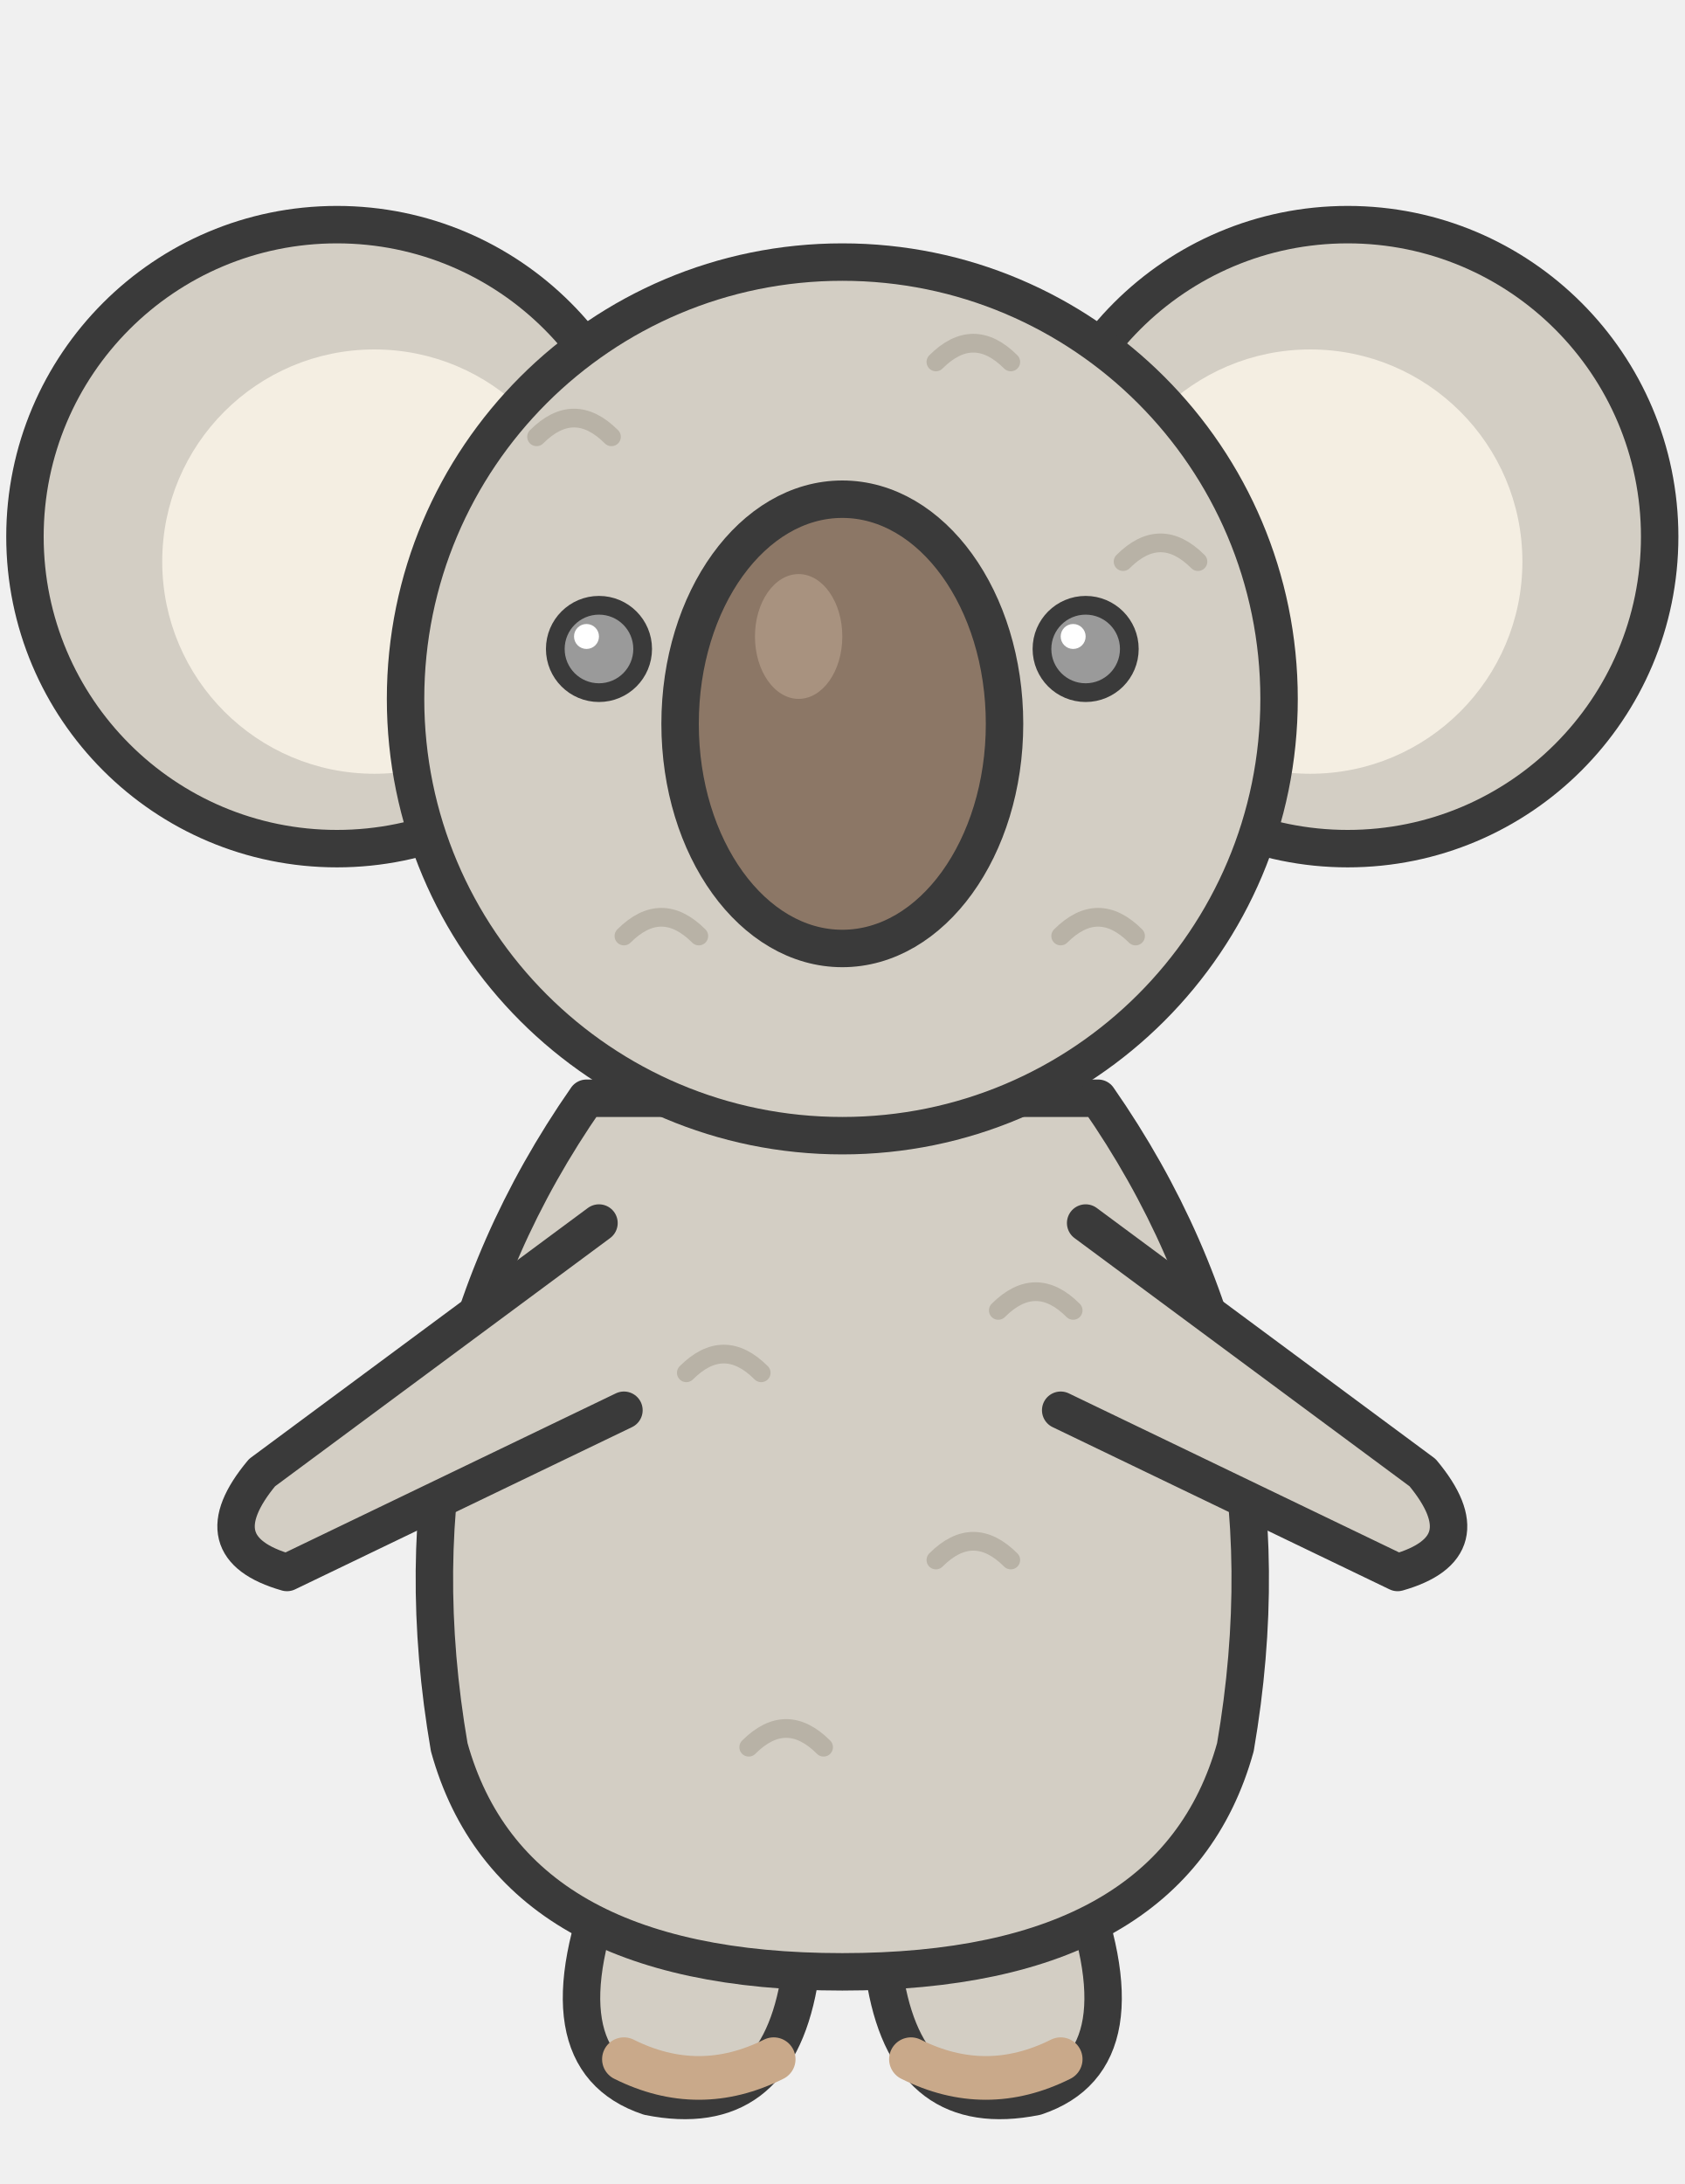
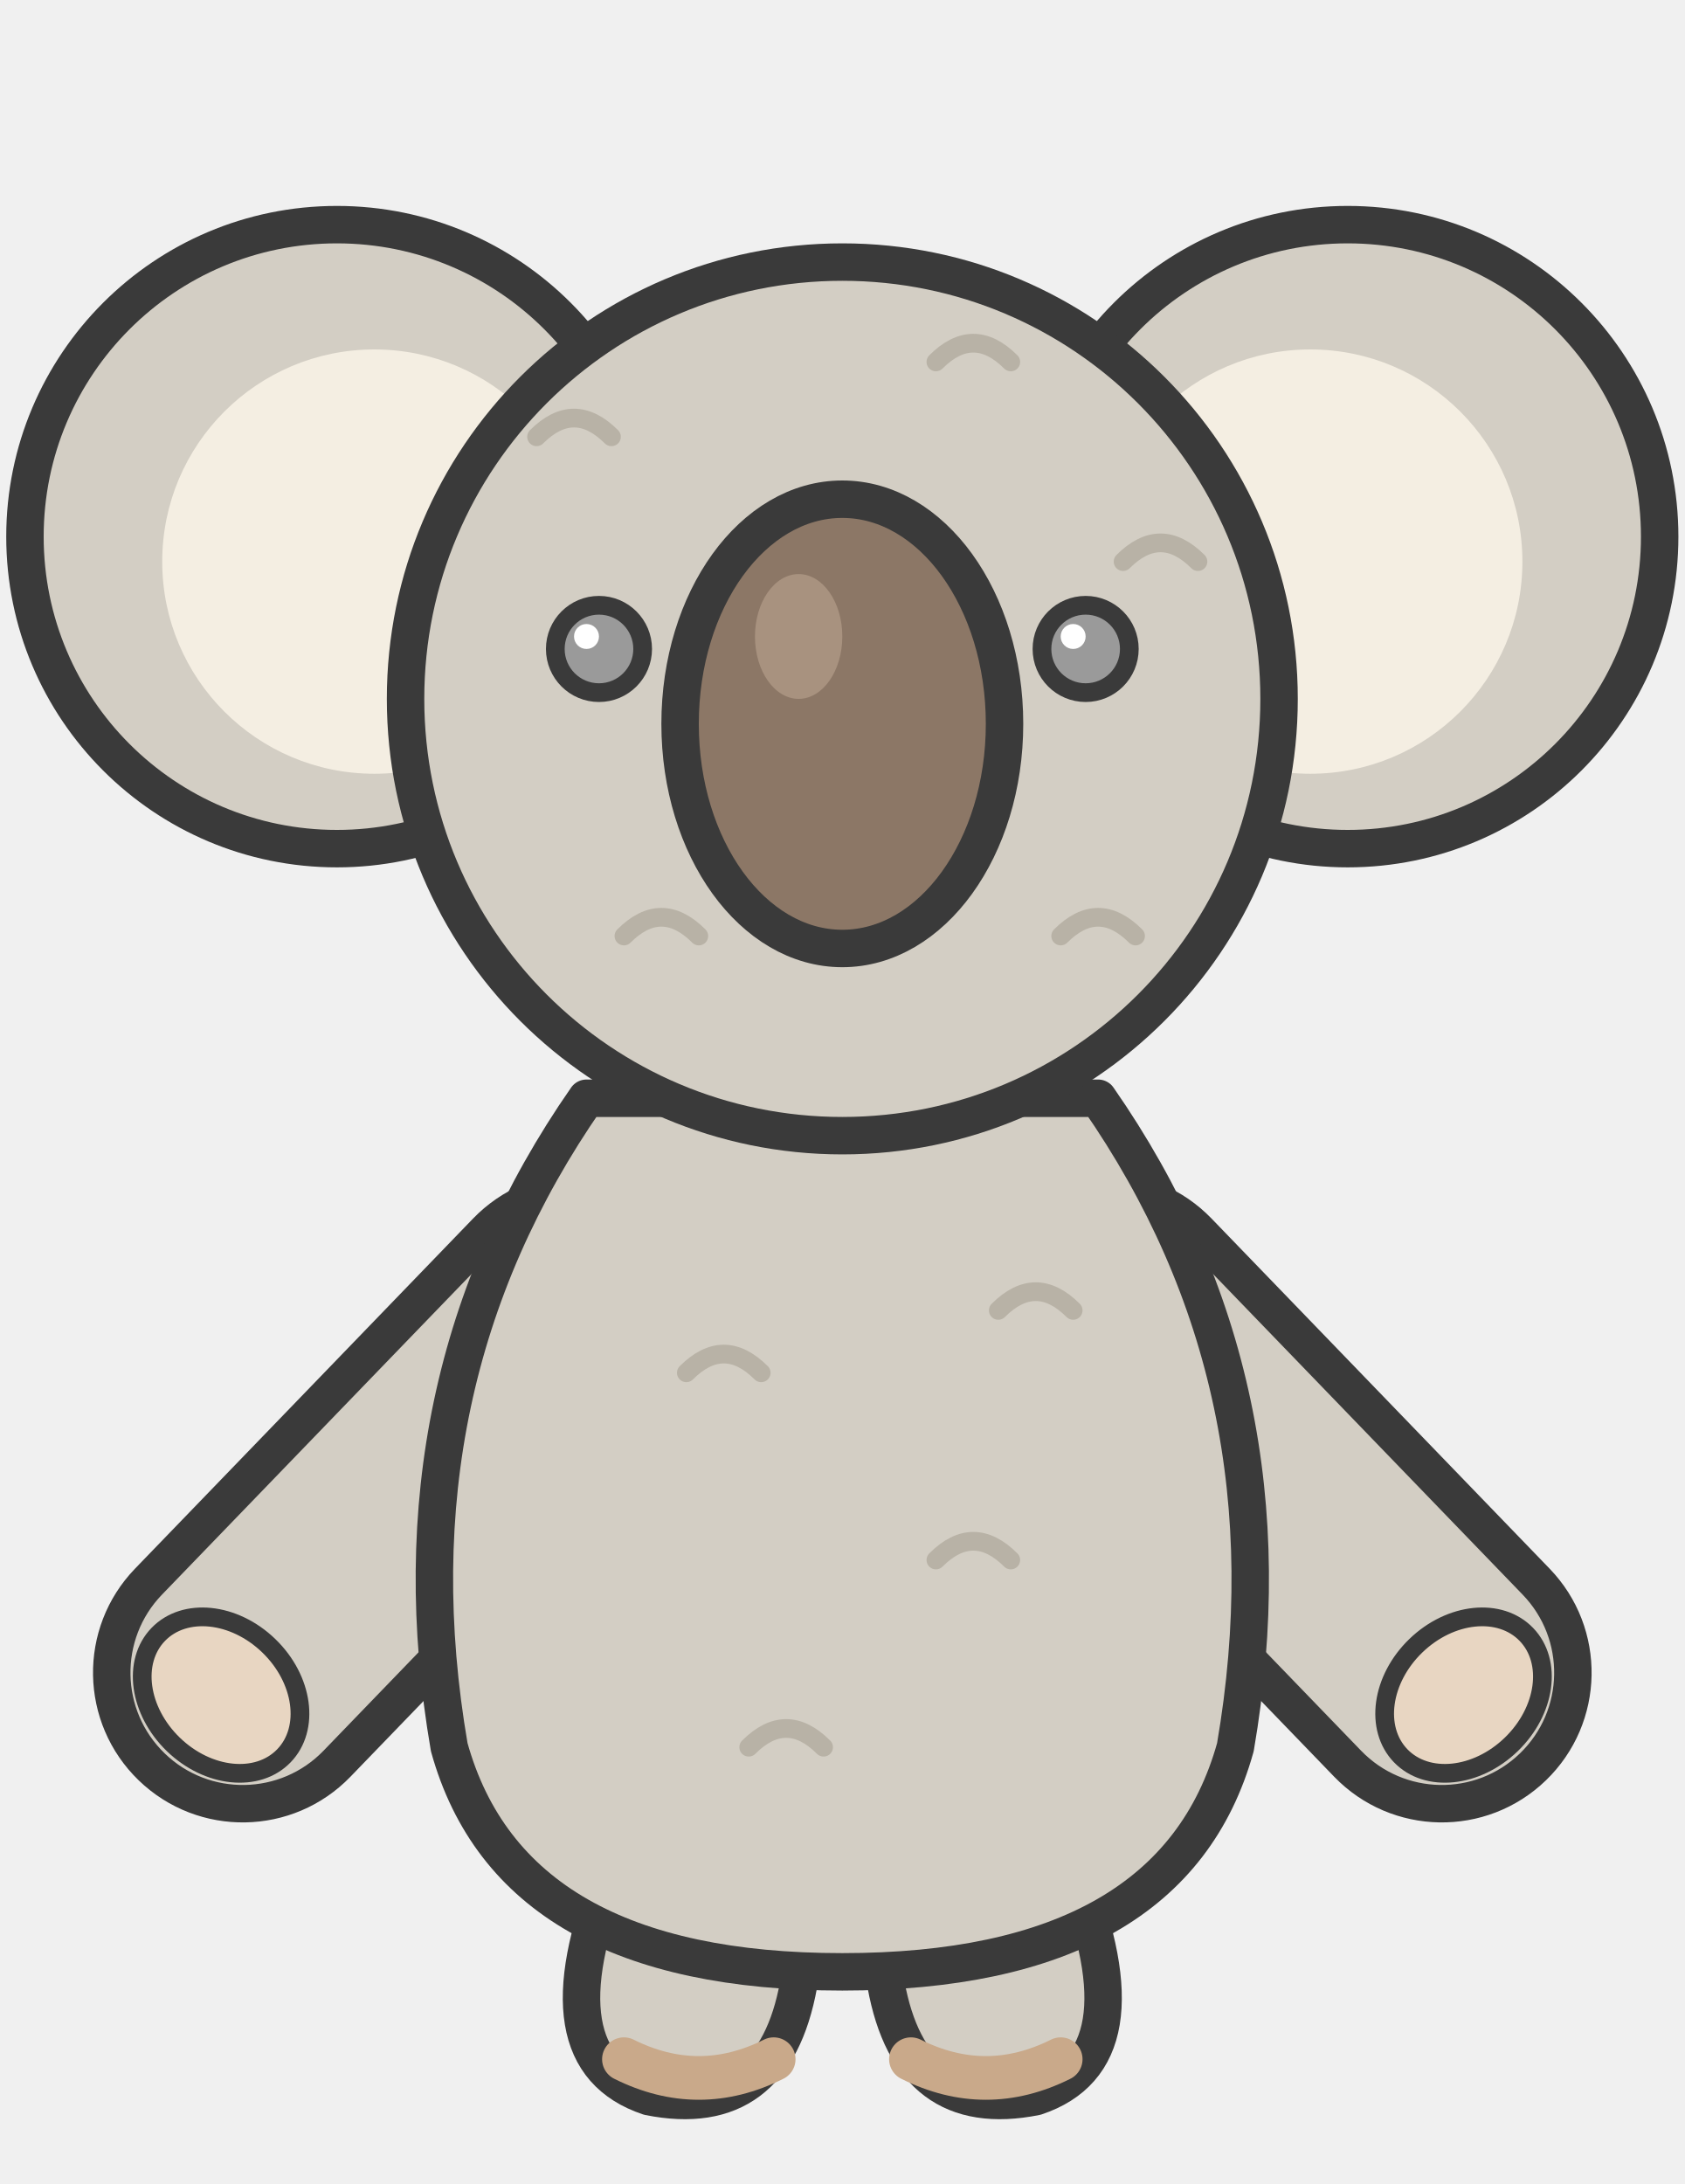
<svg xmlns="http://www.w3.org/2000/svg" viewBox="0 0 270 350" width="270" height="350">
  <g stroke="#3a3a3a" stroke-width="6" stroke-linejoin="round" stroke-linecap="round">
    <circle cx="54" cy="86" r="50" fill="#d3cec4" />
    <circle cx="60" cy="90" r="34" fill="#f4eee2" stroke="none" />
    <circle cx="216" cy="86" r="50" fill="#d3cec4" />
    <circle cx="210" cy="90" r="34" fill="#f4eee2" stroke="none" />
    <path d="M98 300 Q86 330 104 336 Q124 340 128 318 M142 318 Q146 340 166 336 Q184 330 172 300" fill="#d3cec4" />
    <path d="M100 330 Q112 336 124 330 M146 330 Q158 336 170 330" fill="none" stroke="#c9a98a" stroke-width="7" />
+     <rect x="-21" y="-60" width="42" height="120" rx="21" fill="#d3cec4" transform="translate(66 240) rotate(44)" />
+     <rect x="-21" y="-60" width="42" height="120" rx="21" fill="#d3cec4" transform="translate(204 240) rotate(-44)" />
+     <ellipse cx="0" cy="44" rx="14" ry="11" fill="#e8d6c2" stroke-width="3" transform="translate(66 240) rotate(44)" />
+     <ellipse cx="0" cy="44" rx="14" ry="11" fill="#e8d6c2" stroke-width="3" transform="translate(204 240) rotate(-44)" />
    <path d="M94 176 Q62 222 72 280 Q82 316 135 316 Q188 316 198 280 Q208 222 176 176 Z" fill="#d3cec4" />
-     <path d="M96 196 L42 236 Q32 248 46 252 L100 226" fill="#d3cec4" />
-     <path d="M174 196 L228 236 Q238 248 224 252 L170 226" fill="#d3cec4" />
    <circle cx="135" cy="112" r="70" fill="#d3cec4" />
    <path d="M86 70 q6 -6 12 0 M150 58 q6 -6 12 0 M180 90 q6 -6 12 0 M100 150 q6 -6 12 0 M170 150 q6 -6 12 0 M110 220 q6 -6 12 0 M150 250 q6 -6 12 0 M120 280 q6 -6 12 0 M160 210 q6 -6 12 0" fill="none" stroke="#b8b2a6" stroke-width="3" />
    <ellipse cx="135" cy="116" rx="26" ry="36" fill="#8c7766" />
    <ellipse cx="128" cy="102" rx="7" ry="10" fill="#a8927f" stroke="none" />
    <circle cx="96" cy="104" r="7" fill="#9a9a9a" stroke-width="3" />
    <circle cx="174" cy="104" r="7" fill="#9a9a9a" stroke-width="3" />
    <circle cx="94" cy="102" r="2" fill="#ffffff" stroke="none" />
    <circle cx="172" cy="102" r="2" fill="#ffffff" stroke="none" />
  </g>
</svg>
